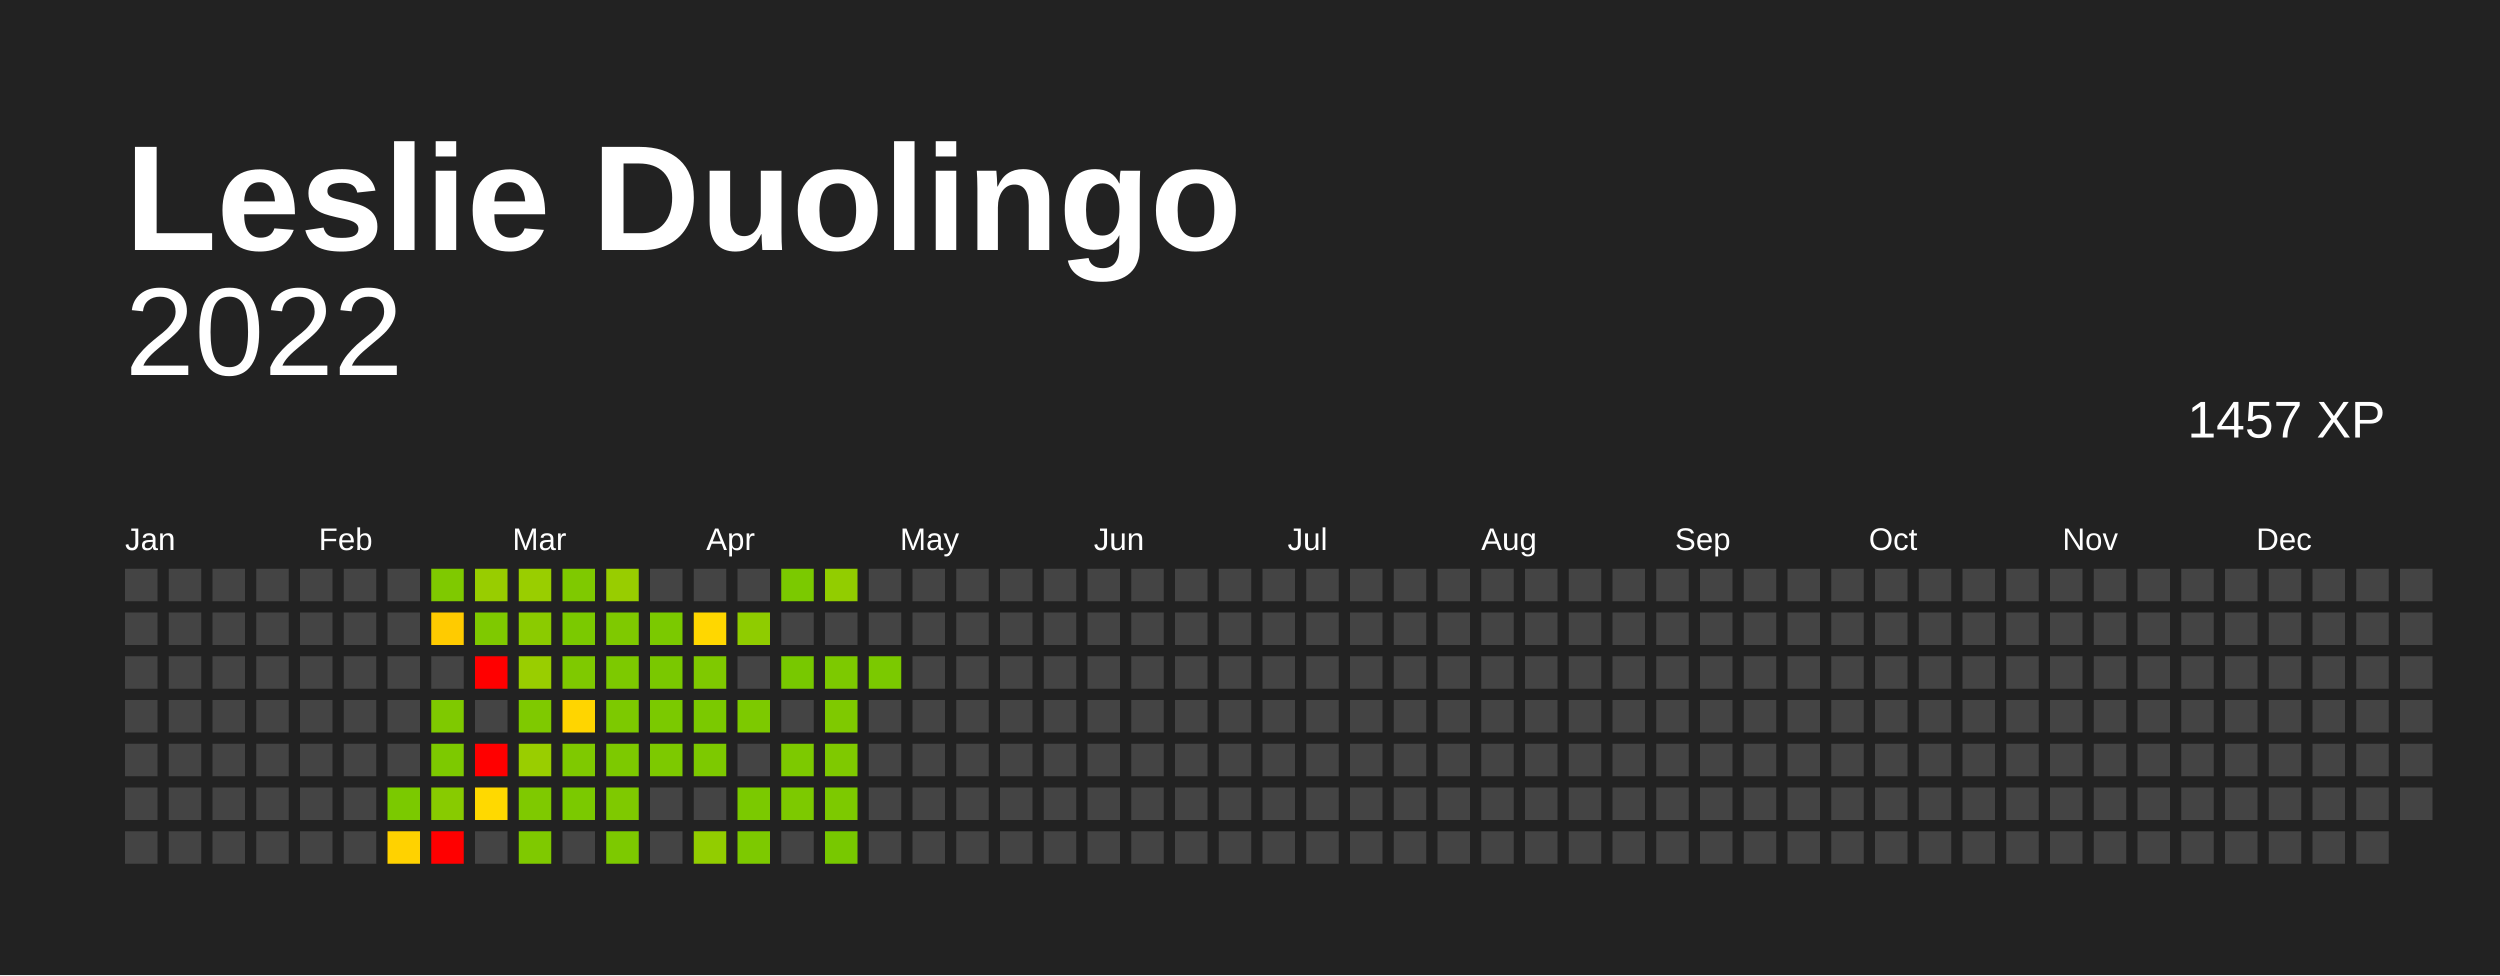
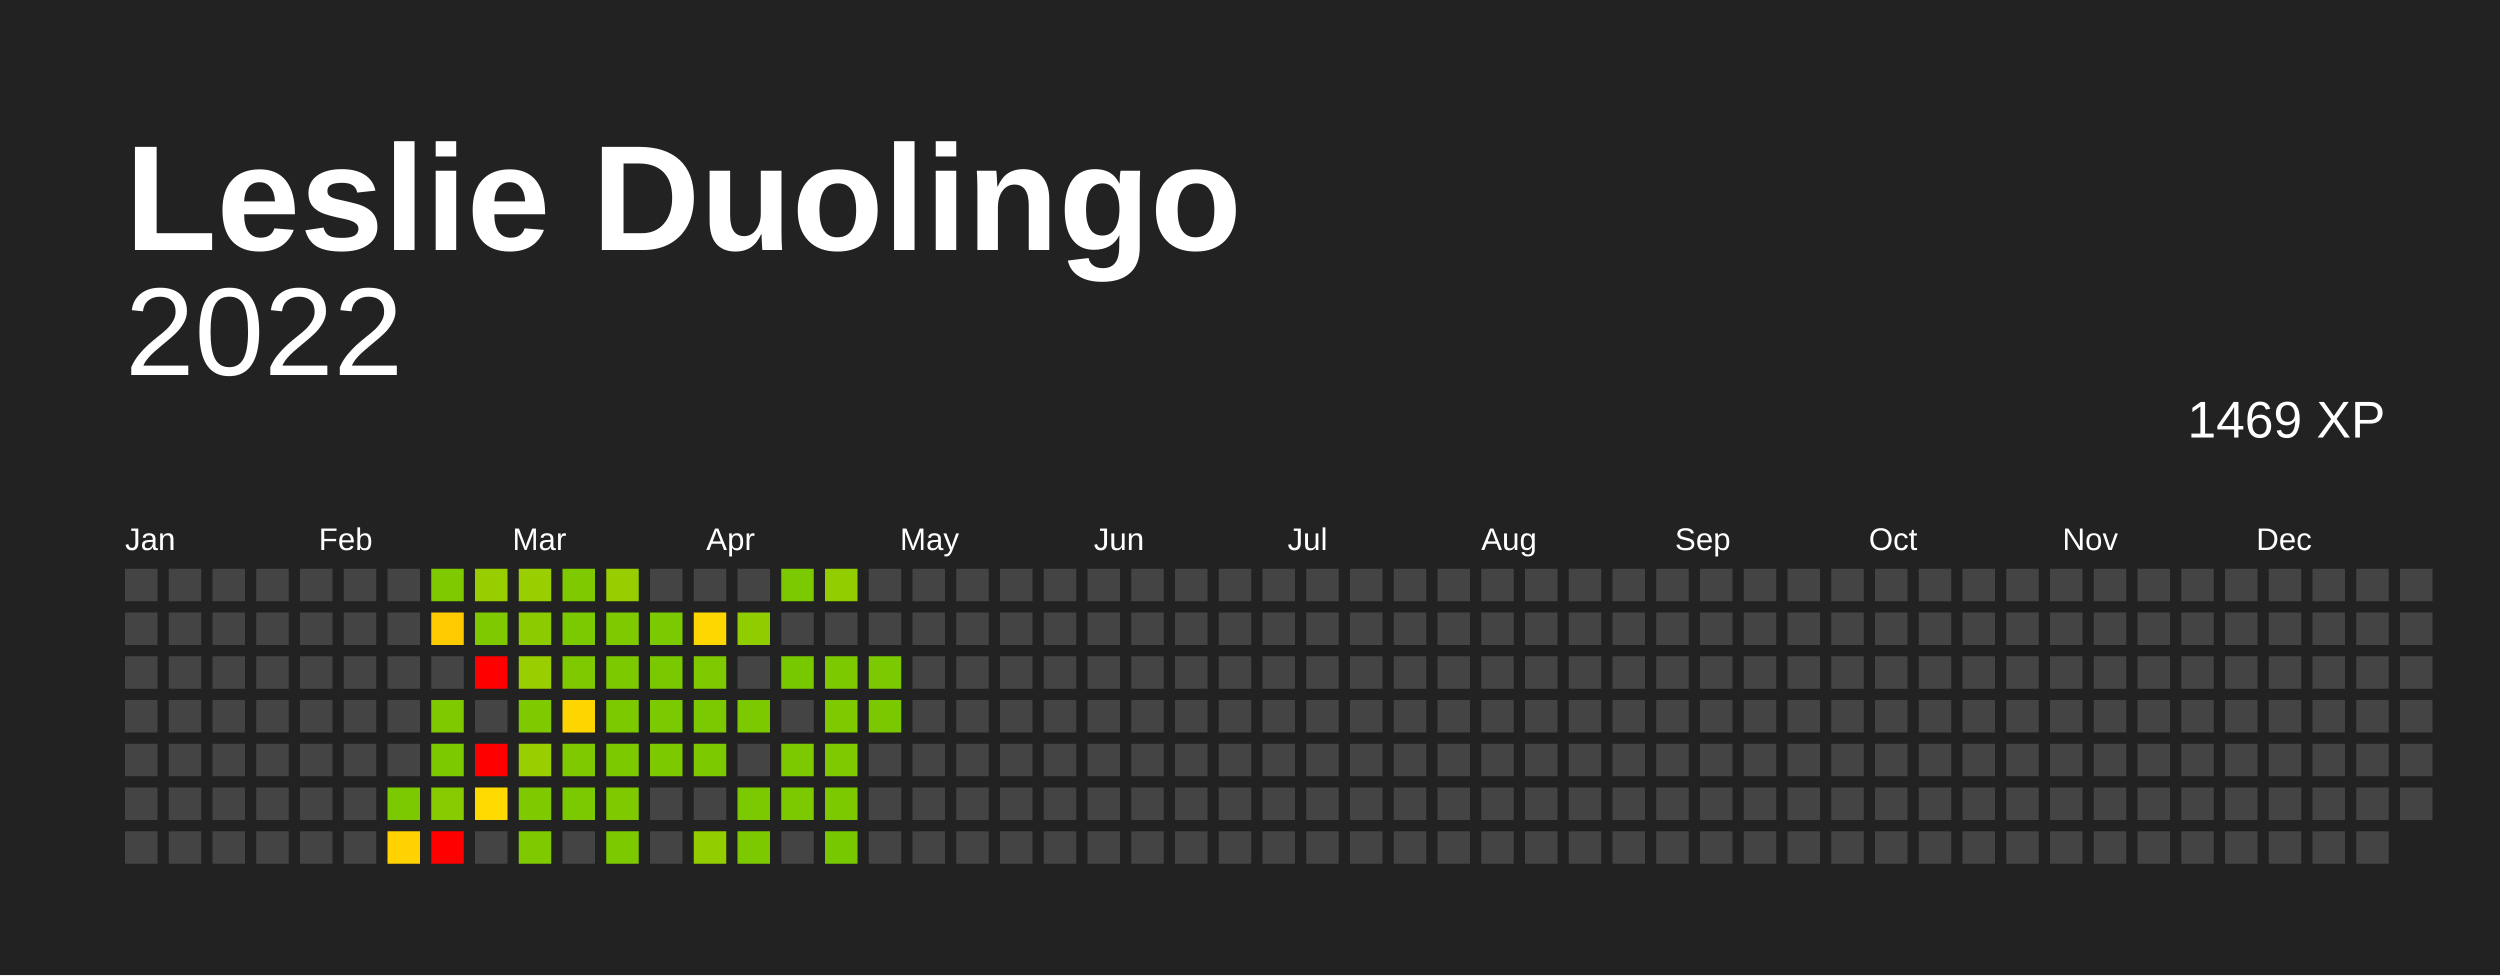
<svg xmlns="http://www.w3.org/2000/svg" baseProfile="full" height="78mm" version="1.1" viewBox="0,0,200,78" width="200mm">
  <defs />
  <rect fill="#222222" height="78" width="200" x="0" y="0" />
  <text fill="#FFFFFF" style="font-size:12px; font-family:Arial; font-weight:bold;" x="10" y="20">Leslie Duolingo</text>
  <text alignment-baseline="hanging" fill="#FFFFFF" style="font-size:10.0px; font-family:Arial;" x="10" y="30">2022</text>
-   <text alignment-baseline="hanging" fill="#FFFFFF" style="font-size:4.125px; font-family:Arial;" x="175" y="35">1457 XP</text>
+   <text alignment-baseline="hanging" fill="#FFFFFF" style="font-size:4.125px; font-family:Arial;" x="175" y="35">1469 XP</text>
  <text fill="#FFFFFF" style="font-size:2.5px; font-family:Arial" x="10.0" y="44">Jan</text>
  <text fill="#FFFFFF" style="font-size:2.5px; font-family:Arial" x="25.5" y="44">Feb</text>
  <text fill="#FFFFFF" style="font-size:2.5px; font-family:Arial" x="41.0" y="44">Mar</text>
  <text fill="#FFFFFF" style="font-size:2.5px; font-family:Arial" x="56.5" y="44">Apr</text>
  <text fill="#FFFFFF" style="font-size:2.5px; font-family:Arial" x="72.0" y="44">May</text>
  <text fill="#FFFFFF" style="font-size:2.5px; font-family:Arial" x="87.5" y="44">Jun</text>
  <text fill="#FFFFFF" style="font-size:2.5px; font-family:Arial" x="103.0" y="44">Jul</text>
  <text fill="#FFFFFF" style="font-size:2.5px; font-family:Arial" x="118.5" y="44">Aug</text>
  <text fill="#FFFFFF" style="font-size:2.5px; font-family:Arial" x="134.0" y="44">Sep</text>
  <text fill="#FFFFFF" style="font-size:2.5px; font-family:Arial" x="149.5" y="44">Oct</text>
  <text fill="#FFFFFF" style="font-size:2.5px; font-family:Arial" x="165.0" y="44">Nov</text>
  <text fill="#FFFFFF" style="font-size:2.5px; font-family:Arial" x="180.5" y="44">Dec</text>
  <rect fill="#444444" height="2.6" width="2.6" x="10.0" y="45.5" />
  <rect fill="#444444" height="2.6" width="2.6" x="10.0" y="49.0" />
  <rect fill="#444444" height="2.6" width="2.6" x="10.0" y="52.5" />
  <rect fill="#444444" height="2.6" width="2.6" x="10.0" y="56.0" />
  <rect fill="#444444" height="2.6" width="2.6" x="10.0" y="59.5" />
  <rect fill="#444444" height="2.6" width="2.6" x="10.0" y="63.0" />
  <rect fill="#444444" height="2.6" width="2.6" x="10.0" y="66.5" />
  <rect fill="#444444" height="2.6" width="2.6" x="13.5" y="45.5" />
  <rect fill="#444444" height="2.6" width="2.6" x="13.5" y="49.0" />
  <rect fill="#444444" height="2.6" width="2.6" x="13.5" y="52.5" />
  <rect fill="#444444" height="2.6" width="2.6" x="13.5" y="56.0" />
  <rect fill="#444444" height="2.6" width="2.6" x="13.5" y="59.5" />
  <rect fill="#444444" height="2.6" width="2.6" x="13.5" y="63.0" />
  <rect fill="#444444" height="2.6" width="2.6" x="13.5" y="66.5" />
  <rect fill="#444444" height="2.6" width="2.6" x="17.0" y="45.5" />
  <rect fill="#444444" height="2.6" width="2.6" x="17.0" y="49.0" />
  <rect fill="#444444" height="2.6" width="2.6" x="17.0" y="52.5" />
  <rect fill="#444444" height="2.6" width="2.6" x="17.0" y="56.0" />
  <rect fill="#444444" height="2.6" width="2.6" x="17.0" y="59.5" />
  <rect fill="#444444" height="2.6" width="2.6" x="17.0" y="63.0" />
  <rect fill="#444444" height="2.6" width="2.6" x="17.0" y="66.5" />
  <rect fill="#444444" height="2.6" width="2.6" x="20.5" y="45.5" />
  <rect fill="#444444" height="2.6" width="2.6" x="20.5" y="49.0" />
  <rect fill="#444444" height="2.6" width="2.6" x="20.5" y="52.5" />
  <rect fill="#444444" height="2.6" width="2.6" x="20.5" y="56.0" />
  <rect fill="#444444" height="2.6" width="2.6" x="20.5" y="59.5" />
  <rect fill="#444444" height="2.6" width="2.6" x="20.5" y="63.0" />
  <rect fill="#444444" height="2.6" width="2.6" x="20.5" y="66.5" />
  <rect fill="#444444" height="2.6" width="2.6" x="24.0" y="45.5" />
  <rect fill="#444444" height="2.6" width="2.6" x="24.0" y="49.0" />
  <rect fill="#444444" height="2.6" width="2.6" x="24.0" y="52.5" />
  <rect fill="#444444" height="2.6" width="2.6" x="24.0" y="56.0" />
  <rect fill="#444444" height="2.6" width="2.6" x="24.0" y="59.5" />
  <rect fill="#444444" height="2.6" width="2.6" x="24.0" y="63.0" />
  <rect fill="#444444" height="2.6" width="2.6" x="24.0" y="66.5" />
  <rect fill="#444444" height="2.6" width="2.6" x="27.5" y="45.5" />
  <rect fill="#444444" height="2.6" width="2.6" x="27.5" y="49.0" />
  <rect fill="#444444" height="2.6" width="2.6" x="27.5" y="52.5" />
  <rect fill="#444444" height="2.6" width="2.6" x="27.5" y="56.0" />
  <rect fill="#444444" height="2.6" width="2.6" x="27.5" y="59.5" />
  <rect fill="#444444" height="2.6" width="2.6" x="27.5" y="63.0" />
  <rect fill="#444444" height="2.6" width="2.6" x="27.5" y="66.5" />
  <rect fill="#444444" height="2.6" width="2.6" x="31.0" y="45.5" />
  <rect fill="#444444" height="2.6" width="2.6" x="31.0" y="49.0" />
  <rect fill="#444444" height="2.6" width="2.6" x="31.0" y="52.5" />
  <rect fill="#444444" height="2.6" width="2.6" x="31.0" y="56.0" />
  <rect fill="#444444" height="2.6" width="2.6" x="31.0" y="59.5" />
  <rect fill="#7bc900" height="2.6" width="2.6" x="31.0" y="63.0" />
  <rect fill="#ffd200" height="2.6" width="2.6" x="31.0" y="66.5" />
  <rect fill="#7fc900" height="2.6" width="2.6" x="34.5" y="45.5" />
  <rect fill="#ffcb00" height="2.6" width="2.6" x="34.5" y="49.0" />
  <rect fill="#444444" height="2.6" width="2.6" x="34.5" y="52.5" />
  <rect fill="#7fc900" height="2.6" width="2.6" x="34.5" y="56.0" />
  <rect fill="#7dc900" height="2.6" width="2.6" x="34.5" y="59.5" />
  <rect fill="#88cb00" height="2.6" width="2.6" x="34.5" y="63.0" />
  <rect fill="red" height="2.6" width="2.6" x="34.5" y="66.5" />
  <rect fill="#98cd00" height="2.6" width="2.6" x="38.0" y="45.5" />
  <rect fill="#7fc900" height="2.6" width="2.6" x="38.0" y="49.0" />
  <rect fill="red" height="2.6" width="2.6" x="38.0" y="52.5" />
  <rect fill="#444444" height="2.6" width="2.6" x="38.0" y="56.0" />
  <rect fill="red" height="2.6" width="2.6" x="38.0" y="59.5" />
  <rect fill="#ffd900" height="2.6" width="2.6" x="38.0" y="63.0" />
  <rect fill="#444444" height="2.6" width="2.6" x="38.0" y="66.5" />
  <rect fill="#99ce00" height="2.6" width="2.6" x="41.5" y="45.5" />
  <rect fill="#8bcb00" height="2.6" width="2.6" x="41.5" y="49.0" />
  <rect fill="#99ce00" height="2.6" width="2.6" x="41.5" y="52.5" />
  <rect fill="#7fc900" height="2.6" width="2.6" x="41.5" y="56.0" />
  <rect fill="#99ce00" height="2.6" width="2.6" x="41.5" y="59.5" />
  <rect fill="#7fc900" height="2.6" width="2.6" x="41.5" y="63.0" />
  <rect fill="#7fc900" height="2.6" width="2.6" x="41.5" y="66.5" />
  <rect fill="#7fc900" height="2.6" width="2.6" x="45.0" y="45.5" />
  <rect fill="#7bc900" height="2.6" width="2.6" x="45.0" y="49.0" />
  <rect fill="#7fc900" height="2.6" width="2.6" x="45.0" y="52.5" />
  <rect fill="#ffd500" height="2.6" width="2.6" x="45.0" y="56.0" />
  <rect fill="#7fc900" height="2.6" width="2.6" x="45.0" y="59.5" />
  <rect fill="#7bc900" height="2.6" width="2.6" x="45.0" y="63.0" />
  <rect fill="#444444" height="2.6" width="2.6" x="45.0" y="66.5" />
  <rect fill="#98cd00" height="2.6" width="2.6" x="48.5" y="45.5" />
  <rect fill="#7fc900" height="2.6" width="2.6" x="48.5" y="49.0" />
  <rect fill="#7dc900" height="2.6" width="2.6" x="48.5" y="52.5" />
  <rect fill="#7dc900" height="2.6" width="2.6" x="48.5" y="56.0" />
  <rect fill="#7dc900" height="2.6" width="2.6" x="48.5" y="59.5" />
  <rect fill="#7fc900" height="2.6" width="2.6" x="48.5" y="63.0" />
  <rect fill="#7dc900" height="2.6" width="2.6" x="48.5" y="66.5" />
  <rect fill="#444444" height="2.6" width="2.6" x="52.0" y="45.5" />
  <rect fill="#7bc900" height="2.6" width="2.6" x="52.0" y="49.0" />
  <rect fill="#7ac800" height="2.6" width="2.6" x="52.0" y="52.5" />
  <rect fill="#7bc900" height="2.6" width="2.6" x="52.0" y="56.0" />
  <rect fill="#7dc900" height="2.6" width="2.6" x="52.0" y="59.5" />
  <rect fill="#444444" height="2.6" width="2.6" x="52.0" y="63.0" />
  <rect fill="#444444" height="2.6" width="2.6" x="52.0" y="66.5" />
  <rect fill="#444444" height="2.6" width="2.6" x="55.5" y="45.5" />
  <rect fill="#ffd700" height="2.6" width="2.6" x="55.5" y="49.0" />
  <rect fill="#7fc900" height="2.6" width="2.6" x="55.5" y="52.5" />
  <rect fill="#7bc900" height="2.6" width="2.6" x="55.5" y="56.0" />
  <rect fill="#7dc900" height="2.6" width="2.6" x="55.5" y="59.5" />
  <rect fill="#444444" height="2.6" width="2.6" x="55.5" y="63.0" />
  <rect fill="#92cd00" height="2.6" width="2.6" x="55.5" y="66.5" />
  <rect fill="#444444" height="2.6" width="2.6" x="59.0" y="45.5" />
  <rect fill="#8fcc00" height="2.6" width="2.6" x="59.0" y="49.0" />
  <rect fill="#444444" height="2.6" width="2.6" x="59.0" y="52.5" />
  <rect fill="#7dc900" height="2.6" width="2.6" x="59.0" y="56.0" />
  <rect fill="#444444" height="2.6" width="2.6" x="59.0" y="59.5" />
  <rect fill="#7bc900" height="2.6" width="2.6" x="59.0" y="63.0" />
  <rect fill="#7dc900" height="2.6" width="2.6" x="59.0" y="66.5" />
  <rect fill="#7bc900" height="2.6" width="2.6" x="62.5" y="45.5" />
  <rect fill="#444444" height="2.6" width="2.6" x="62.5" y="49.0" />
  <rect fill="#78c800" height="2.6" width="2.6" x="62.5" y="52.5" />
  <rect fill="#444444" height="2.6" width="2.6" x="62.5" y="56.0" />
  <rect fill="#7dc900" height="2.6" width="2.6" x="62.5" y="59.5" />
  <rect fill="#7dc900" height="2.6" width="2.6" x="62.5" y="63.0" />
  <rect fill="#444444" height="2.6" width="2.6" x="62.5" y="66.5" />
  <rect fill="#92cd00" height="2.6" width="2.6" x="66.0" y="45.5" />
  <rect fill="#444444" height="2.6" width="2.6" x="66.0" y="49.0" />
  <rect fill="#7dc900" height="2.6" width="2.6" x="66.0" y="52.5" />
  <rect fill="#7fc900" height="2.6" width="2.6" x="66.0" y="56.0" />
  <rect fill="#7fc900" height="2.6" width="2.6" x="66.0" y="59.5" />
  <rect fill="#7dc900" height="2.6" width="2.6" x="66.0" y="63.0" />
  <rect fill="#78c800" height="2.6" width="2.6" x="66.0" y="66.5" />
  <rect fill="#444444" height="2.6" width="2.6" x="69.5" y="45.5" />
  <rect fill="#444444" height="2.6" width="2.6" x="69.5" y="49.0" />
  <rect fill="#7bc900" height="2.6" width="2.6" x="69.5" y="52.5" />
-   <rect fill="#444444" height="2.6" width="2.6" x="69.5" y="56.0" />
+   <rect fill="#7ac800" height="2.6" width="2.6" x="69.5" y="56.0" />
  <rect fill="#444444" height="2.6" width="2.6" x="69.5" y="59.5" />
  <rect fill="#444444" height="2.6" width="2.6" x="69.5" y="63.0" />
  <rect fill="#444444" height="2.6" width="2.6" x="69.5" y="66.5" />
  <rect fill="#444444" height="2.6" width="2.6" x="73.0" y="45.5" />
  <rect fill="#444444" height="2.6" width="2.6" x="73.0" y="49.0" />
  <rect fill="#444444" height="2.6" width="2.6" x="73.0" y="52.5" />
  <rect fill="#444444" height="2.6" width="2.6" x="73.0" y="56.0" />
  <rect fill="#444444" height="2.6" width="2.6" x="73.0" y="59.5" />
  <rect fill="#444444" height="2.6" width="2.6" x="73.0" y="63.0" />
  <rect fill="#444444" height="2.6" width="2.6" x="73.0" y="66.5" />
  <rect fill="#444444" height="2.6" width="2.6" x="76.5" y="45.5" />
  <rect fill="#444444" height="2.6" width="2.6" x="76.5" y="49.0" />
  <rect fill="#444444" height="2.6" width="2.6" x="76.5" y="52.5" />
  <rect fill="#444444" height="2.6" width="2.6" x="76.5" y="56.0" />
  <rect fill="#444444" height="2.6" width="2.6" x="76.5" y="59.5" />
  <rect fill="#444444" height="2.6" width="2.6" x="76.5" y="63.0" />
  <rect fill="#444444" height="2.6" width="2.6" x="76.5" y="66.5" />
  <rect fill="#444444" height="2.6" width="2.6" x="80.0" y="45.5" />
  <rect fill="#444444" height="2.6" width="2.6" x="80.0" y="49.0" />
  <rect fill="#444444" height="2.6" width="2.6" x="80.0" y="52.5" />
  <rect fill="#444444" height="2.6" width="2.6" x="80.0" y="56.0" />
  <rect fill="#444444" height="2.6" width="2.6" x="80.0" y="59.5" />
  <rect fill="#444444" height="2.6" width="2.6" x="80.0" y="63.0" />
  <rect fill="#444444" height="2.6" width="2.6" x="80.0" y="66.5" />
  <rect fill="#444444" height="2.6" width="2.6" x="83.5" y="45.5" />
  <rect fill="#444444" height="2.6" width="2.6" x="83.5" y="49.0" />
  <rect fill="#444444" height="2.6" width="2.6" x="83.5" y="52.5" />
  <rect fill="#444444" height="2.6" width="2.6" x="83.5" y="56.0" />
  <rect fill="#444444" height="2.6" width="2.6" x="83.5" y="59.5" />
  <rect fill="#444444" height="2.6" width="2.6" x="83.5" y="63.0" />
  <rect fill="#444444" height="2.6" width="2.6" x="83.5" y="66.5" />
  <rect fill="#444444" height="2.6" width="2.6" x="87.0" y="45.5" />
  <rect fill="#444444" height="2.6" width="2.6" x="87.0" y="49.0" />
  <rect fill="#444444" height="2.6" width="2.6" x="87.0" y="52.5" />
  <rect fill="#444444" height="2.6" width="2.6" x="87.0" y="56.0" />
  <rect fill="#444444" height="2.6" width="2.6" x="87.0" y="59.5" />
  <rect fill="#444444" height="2.6" width="2.6" x="87.0" y="63.0" />
  <rect fill="#444444" height="2.6" width="2.6" x="87.0" y="66.5" />
  <rect fill="#444444" height="2.6" width="2.6" x="90.5" y="45.5" />
  <rect fill="#444444" height="2.6" width="2.6" x="90.5" y="49.0" />
  <rect fill="#444444" height="2.6" width="2.6" x="90.5" y="52.5" />
  <rect fill="#444444" height="2.6" width="2.6" x="90.5" y="56.0" />
  <rect fill="#444444" height="2.6" width="2.6" x="90.5" y="59.5" />
  <rect fill="#444444" height="2.6" width="2.6" x="90.5" y="63.0" />
  <rect fill="#444444" height="2.6" width="2.6" x="90.5" y="66.5" />
  <rect fill="#444444" height="2.6" width="2.6" x="94.0" y="45.5" />
  <rect fill="#444444" height="2.6" width="2.6" x="94.0" y="49.0" />
  <rect fill="#444444" height="2.6" width="2.6" x="94.0" y="52.5" />
  <rect fill="#444444" height="2.6" width="2.6" x="94.0" y="56.0" />
  <rect fill="#444444" height="2.6" width="2.6" x="94.0" y="59.5" />
  <rect fill="#444444" height="2.6" width="2.6" x="94.0" y="63.0" />
  <rect fill="#444444" height="2.6" width="2.6" x="94.0" y="66.5" />
  <rect fill="#444444" height="2.6" width="2.6" x="97.5" y="45.5" />
  <rect fill="#444444" height="2.6" width="2.6" x="97.5" y="49.0" />
  <rect fill="#444444" height="2.6" width="2.6" x="97.5" y="52.5" />
  <rect fill="#444444" height="2.6" width="2.6" x="97.5" y="56.0" />
  <rect fill="#444444" height="2.6" width="2.6" x="97.5" y="59.5" />
  <rect fill="#444444" height="2.6" width="2.6" x="97.5" y="63.0" />
  <rect fill="#444444" height="2.6" width="2.6" x="97.5" y="66.5" />
  <rect fill="#444444" height="2.6" width="2.6" x="101.0" y="45.5" />
  <rect fill="#444444" height="2.6" width="2.6" x="101.0" y="49.0" />
  <rect fill="#444444" height="2.6" width="2.6" x="101.0" y="52.5" />
  <rect fill="#444444" height="2.6" width="2.6" x="101.0" y="56.0" />
  <rect fill="#444444" height="2.6" width="2.6" x="101.0" y="59.5" />
  <rect fill="#444444" height="2.6" width="2.6" x="101.0" y="63.0" />
  <rect fill="#444444" height="2.6" width="2.6" x="101.0" y="66.5" />
  <rect fill="#444444" height="2.6" width="2.6" x="104.5" y="45.5" />
  <rect fill="#444444" height="2.6" width="2.6" x="104.5" y="49.0" />
  <rect fill="#444444" height="2.6" width="2.6" x="104.5" y="52.5" />
  <rect fill="#444444" height="2.6" width="2.6" x="104.5" y="56.0" />
  <rect fill="#444444" height="2.6" width="2.6" x="104.5" y="59.5" />
  <rect fill="#444444" height="2.6" width="2.6" x="104.5" y="63.0" />
  <rect fill="#444444" height="2.6" width="2.6" x="104.5" y="66.5" />
  <rect fill="#444444" height="2.6" width="2.6" x="108.0" y="45.5" />
  <rect fill="#444444" height="2.6" width="2.6" x="108.0" y="49.0" />
  <rect fill="#444444" height="2.6" width="2.6" x="108.0" y="52.5" />
  <rect fill="#444444" height="2.6" width="2.6" x="108.0" y="56.0" />
  <rect fill="#444444" height="2.6" width="2.6" x="108.0" y="59.5" />
  <rect fill="#444444" height="2.6" width="2.6" x="108.0" y="63.0" />
  <rect fill="#444444" height="2.6" width="2.6" x="108.0" y="66.5" />
  <rect fill="#444444" height="2.6" width="2.6" x="111.5" y="45.5" />
  <rect fill="#444444" height="2.6" width="2.6" x="111.5" y="49.0" />
  <rect fill="#444444" height="2.6" width="2.6" x="111.5" y="52.5" />
  <rect fill="#444444" height="2.6" width="2.6" x="111.5" y="56.0" />
  <rect fill="#444444" height="2.6" width="2.6" x="111.5" y="59.5" />
  <rect fill="#444444" height="2.6" width="2.6" x="111.5" y="63.0" />
  <rect fill="#444444" height="2.6" width="2.6" x="111.5" y="66.5" />
  <rect fill="#444444" height="2.6" width="2.6" x="115.0" y="45.5" />
  <rect fill="#444444" height="2.6" width="2.6" x="115.0" y="49.0" />
  <rect fill="#444444" height="2.6" width="2.6" x="115.0" y="52.5" />
  <rect fill="#444444" height="2.6" width="2.6" x="115.0" y="56.0" />
  <rect fill="#444444" height="2.6" width="2.6" x="115.0" y="59.5" />
  <rect fill="#444444" height="2.6" width="2.6" x="115.0" y="63.0" />
  <rect fill="#444444" height="2.6" width="2.6" x="115.0" y="66.5" />
  <rect fill="#444444" height="2.6" width="2.6" x="118.5" y="45.5" />
  <rect fill="#444444" height="2.6" width="2.6" x="118.5" y="49.0" />
  <rect fill="#444444" height="2.6" width="2.6" x="118.5" y="52.5" />
  <rect fill="#444444" height="2.6" width="2.6" x="118.5" y="56.0" />
  <rect fill="#444444" height="2.6" width="2.6" x="118.5" y="59.5" />
  <rect fill="#444444" height="2.6" width="2.6" x="118.5" y="63.0" />
  <rect fill="#444444" height="2.6" width="2.6" x="118.5" y="66.5" />
  <rect fill="#444444" height="2.6" width="2.6" x="122.0" y="45.5" />
  <rect fill="#444444" height="2.6" width="2.6" x="122.0" y="49.0" />
  <rect fill="#444444" height="2.6" width="2.6" x="122.0" y="52.5" />
  <rect fill="#444444" height="2.6" width="2.6" x="122.0" y="56.0" />
  <rect fill="#444444" height="2.6" width="2.6" x="122.0" y="59.5" />
  <rect fill="#444444" height="2.6" width="2.6" x="122.0" y="63.0" />
  <rect fill="#444444" height="2.6" width="2.6" x="122.0" y="66.5" />
  <rect fill="#444444" height="2.6" width="2.6" x="125.5" y="45.5" />
  <rect fill="#444444" height="2.6" width="2.6" x="125.5" y="49.0" />
  <rect fill="#444444" height="2.6" width="2.6" x="125.5" y="52.5" />
  <rect fill="#444444" height="2.6" width="2.6" x="125.5" y="56.0" />
  <rect fill="#444444" height="2.6" width="2.6" x="125.5" y="59.5" />
  <rect fill="#444444" height="2.6" width="2.6" x="125.5" y="63.0" />
  <rect fill="#444444" height="2.6" width="2.6" x="125.5" y="66.5" />
  <rect fill="#444444" height="2.6" width="2.6" x="129.0" y="45.5" />
  <rect fill="#444444" height="2.6" width="2.6" x="129.0" y="49.0" />
  <rect fill="#444444" height="2.6" width="2.6" x="129.0" y="52.5" />
  <rect fill="#444444" height="2.6" width="2.6" x="129.0" y="56.0" />
  <rect fill="#444444" height="2.6" width="2.6" x="129.0" y="59.5" />
  <rect fill="#444444" height="2.6" width="2.6" x="129.0" y="63.0" />
  <rect fill="#444444" height="2.6" width="2.6" x="129.0" y="66.5" />
  <rect fill="#444444" height="2.6" width="2.6" x="132.5" y="45.5" />
  <rect fill="#444444" height="2.6" width="2.6" x="132.5" y="49.0" />
  <rect fill="#444444" height="2.6" width="2.6" x="132.5" y="52.5" />
  <rect fill="#444444" height="2.6" width="2.6" x="132.5" y="56.0" />
  <rect fill="#444444" height="2.6" width="2.6" x="132.5" y="59.5" />
  <rect fill="#444444" height="2.6" width="2.6" x="132.5" y="63.0" />
  <rect fill="#444444" height="2.6" width="2.6" x="132.5" y="66.5" />
  <rect fill="#444444" height="2.6" width="2.6" x="136.0" y="45.5" />
  <rect fill="#444444" height="2.6" width="2.6" x="136.0" y="49.0" />
  <rect fill="#444444" height="2.6" width="2.6" x="136.0" y="52.5" />
  <rect fill="#444444" height="2.6" width="2.6" x="136.0" y="56.0" />
  <rect fill="#444444" height="2.6" width="2.6" x="136.0" y="59.5" />
  <rect fill="#444444" height="2.6" width="2.6" x="136.0" y="63.0" />
  <rect fill="#444444" height="2.6" width="2.6" x="136.0" y="66.5" />
  <rect fill="#444444" height="2.6" width="2.6" x="139.5" y="45.5" />
  <rect fill="#444444" height="2.6" width="2.6" x="139.5" y="49.0" />
  <rect fill="#444444" height="2.6" width="2.6" x="139.5" y="52.5" />
  <rect fill="#444444" height="2.6" width="2.6" x="139.5" y="56.0" />
  <rect fill="#444444" height="2.6" width="2.6" x="139.5" y="59.5" />
  <rect fill="#444444" height="2.6" width="2.6" x="139.5" y="63.0" />
  <rect fill="#444444" height="2.6" width="2.6" x="139.5" y="66.5" />
  <rect fill="#444444" height="2.6" width="2.6" x="143.0" y="45.5" />
  <rect fill="#444444" height="2.6" width="2.6" x="143.0" y="49.0" />
  <rect fill="#444444" height="2.6" width="2.6" x="143.0" y="52.5" />
  <rect fill="#444444" height="2.6" width="2.6" x="143.0" y="56.0" />
  <rect fill="#444444" height="2.6" width="2.6" x="143.0" y="59.5" />
  <rect fill="#444444" height="2.6" width="2.6" x="143.0" y="63.0" />
  <rect fill="#444444" height="2.6" width="2.6" x="143.0" y="66.5" />
  <rect fill="#444444" height="2.6" width="2.6" x="146.5" y="45.5" />
  <rect fill="#444444" height="2.6" width="2.6" x="146.5" y="49.0" />
  <rect fill="#444444" height="2.6" width="2.6" x="146.5" y="52.5" />
  <rect fill="#444444" height="2.6" width="2.6" x="146.5" y="56.0" />
  <rect fill="#444444" height="2.6" width="2.6" x="146.5" y="59.5" />
  <rect fill="#444444" height="2.6" width="2.6" x="146.5" y="63.0" />
  <rect fill="#444444" height="2.6" width="2.6" x="146.5" y="66.5" />
  <rect fill="#444444" height="2.6" width="2.6" x="150.0" y="45.5" />
  <rect fill="#444444" height="2.6" width="2.6" x="150.0" y="49.0" />
  <rect fill="#444444" height="2.6" width="2.6" x="150.0" y="52.5" />
  <rect fill="#444444" height="2.6" width="2.6" x="150.0" y="56.0" />
  <rect fill="#444444" height="2.6" width="2.6" x="150.0" y="59.5" />
  <rect fill="#444444" height="2.6" width="2.6" x="150.0" y="63.0" />
  <rect fill="#444444" height="2.6" width="2.6" x="150.0" y="66.5" />
  <rect fill="#444444" height="2.6" width="2.6" x="153.5" y="45.5" />
  <rect fill="#444444" height="2.6" width="2.6" x="153.5" y="49.0" />
  <rect fill="#444444" height="2.6" width="2.6" x="153.5" y="52.5" />
  <rect fill="#444444" height="2.6" width="2.6" x="153.5" y="56.0" />
  <rect fill="#444444" height="2.6" width="2.6" x="153.5" y="59.5" />
  <rect fill="#444444" height="2.6" width="2.6" x="153.5" y="63.0" />
  <rect fill="#444444" height="2.6" width="2.6" x="153.5" y="66.5" />
  <rect fill="#444444" height="2.6" width="2.6" x="157.0" y="45.5" />
  <rect fill="#444444" height="2.6" width="2.6" x="157.0" y="49.0" />
  <rect fill="#444444" height="2.6" width="2.6" x="157.0" y="52.5" />
  <rect fill="#444444" height="2.6" width="2.6" x="157.0" y="56.0" />
  <rect fill="#444444" height="2.6" width="2.6" x="157.0" y="59.5" />
  <rect fill="#444444" height="2.6" width="2.6" x="157.0" y="63.0" />
  <rect fill="#444444" height="2.6" width="2.6" x="157.0" y="66.5" />
  <rect fill="#444444" height="2.6" width="2.6" x="160.5" y="45.5" />
  <rect fill="#444444" height="2.6" width="2.6" x="160.5" y="49.0" />
  <rect fill="#444444" height="2.6" width="2.6" x="160.5" y="52.5" />
  <rect fill="#444444" height="2.6" width="2.6" x="160.5" y="56.0" />
  <rect fill="#444444" height="2.6" width="2.6" x="160.5" y="59.5" />
  <rect fill="#444444" height="2.6" width="2.6" x="160.5" y="63.0" />
  <rect fill="#444444" height="2.6" width="2.6" x="160.5" y="66.5" />
  <rect fill="#444444" height="2.6" width="2.6" x="164.0" y="45.5" />
  <rect fill="#444444" height="2.6" width="2.6" x="164.0" y="49.0" />
  <rect fill="#444444" height="2.6" width="2.6" x="164.0" y="52.5" />
  <rect fill="#444444" height="2.6" width="2.6" x="164.0" y="56.0" />
  <rect fill="#444444" height="2.6" width="2.6" x="164.0" y="59.5" />
  <rect fill="#444444" height="2.6" width="2.6" x="164.0" y="63.0" />
  <rect fill="#444444" height="2.6" width="2.6" x="164.0" y="66.5" />
  <rect fill="#444444" height="2.6" width="2.6" x="167.5" y="45.5" />
  <rect fill="#444444" height="2.6" width="2.6" x="167.5" y="49.0" />
  <rect fill="#444444" height="2.6" width="2.6" x="167.5" y="52.5" />
  <rect fill="#444444" height="2.6" width="2.6" x="167.5" y="56.0" />
  <rect fill="#444444" height="2.6" width="2.6" x="167.5" y="59.5" />
  <rect fill="#444444" height="2.6" width="2.6" x="167.5" y="63.0" />
  <rect fill="#444444" height="2.6" width="2.6" x="167.5" y="66.5" />
  <rect fill="#444444" height="2.6" width="2.6" x="171.0" y="45.5" />
  <rect fill="#444444" height="2.6" width="2.6" x="171.0" y="49.0" />
  <rect fill="#444444" height="2.6" width="2.6" x="171.0" y="52.5" />
  <rect fill="#444444" height="2.6" width="2.6" x="171.0" y="56.0" />
  <rect fill="#444444" height="2.6" width="2.6" x="171.0" y="59.5" />
  <rect fill="#444444" height="2.6" width="2.6" x="171.0" y="63.0" />
  <rect fill="#444444" height="2.6" width="2.6" x="171.0" y="66.5" />
  <rect fill="#444444" height="2.6" width="2.6" x="174.5" y="45.5" />
  <rect fill="#444444" height="2.6" width="2.6" x="174.5" y="49.0" />
  <rect fill="#444444" height="2.6" width="2.6" x="174.5" y="52.5" />
  <rect fill="#444444" height="2.6" width="2.6" x="174.5" y="56.0" />
  <rect fill="#444444" height="2.6" width="2.6" x="174.5" y="59.5" />
  <rect fill="#444444" height="2.6" width="2.6" x="174.5" y="63.0" />
  <rect fill="#444444" height="2.6" width="2.6" x="174.5" y="66.5" />
  <rect fill="#444444" height="2.6" width="2.6" x="178.0" y="45.5" />
  <rect fill="#444444" height="2.6" width="2.6" x="178.0" y="49.0" />
  <rect fill="#444444" height="2.6" width="2.6" x="178.0" y="52.5" />
  <rect fill="#444444" height="2.6" width="2.6" x="178.0" y="56.0" />
  <rect fill="#444444" height="2.6" width="2.6" x="178.0" y="59.5" />
  <rect fill="#444444" height="2.6" width="2.6" x="178.0" y="63.0" />
  <rect fill="#444444" height="2.6" width="2.6" x="178.0" y="66.5" />
  <rect fill="#444444" height="2.6" width="2.6" x="181.5" y="45.5" />
  <rect fill="#444444" height="2.6" width="2.6" x="181.5" y="49.0" />
  <rect fill="#444444" height="2.6" width="2.6" x="181.5" y="52.5" />
  <rect fill="#444444" height="2.6" width="2.6" x="181.5" y="56.0" />
  <rect fill="#444444" height="2.6" width="2.6" x="181.5" y="59.5" />
  <rect fill="#444444" height="2.6" width="2.6" x="181.5" y="63.0" />
  <rect fill="#444444" height="2.6" width="2.6" x="181.5" y="66.5" />
  <rect fill="#444444" height="2.6" width="2.6" x="185.0" y="45.5" />
  <rect fill="#444444" height="2.6" width="2.6" x="185.0" y="49.0" />
  <rect fill="#444444" height="2.6" width="2.6" x="185.0" y="52.5" />
  <rect fill="#444444" height="2.6" width="2.6" x="185.0" y="56.0" />
  <rect fill="#444444" height="2.6" width="2.6" x="185.0" y="59.5" />
  <rect fill="#444444" height="2.6" width="2.6" x="185.0" y="63.0" />
  <rect fill="#444444" height="2.6" width="2.6" x="185.0" y="66.5" />
  <rect fill="#444444" height="2.6" width="2.6" x="188.5" y="45.5" />
  <rect fill="#444444" height="2.6" width="2.6" x="188.5" y="49.0" />
  <rect fill="#444444" height="2.6" width="2.6" x="188.5" y="52.5" />
  <rect fill="#444444" height="2.6" width="2.6" x="188.5" y="56.0" />
  <rect fill="#444444" height="2.6" width="2.6" x="188.5" y="59.5" />
  <rect fill="#444444" height="2.6" width="2.6" x="188.5" y="63.0" />
  <rect fill="#444444" height="2.6" width="2.6" x="188.5" y="66.5" />
  <rect fill="#444444" height="2.6" width="2.6" x="192.0" y="45.5" />
  <rect fill="#444444" height="2.6" width="2.6" x="192.0" y="49.0" />
  <rect fill="#444444" height="2.6" width="2.6" x="192.0" y="52.5" />
  <rect fill="#444444" height="2.6" width="2.6" x="192.0" y="56.0" />
  <rect fill="#444444" height="2.6" width="2.6" x="192.0" y="59.5" />
  <rect fill="#444444" height="2.6" width="2.6" x="192.0" y="63.0" />
</svg>
